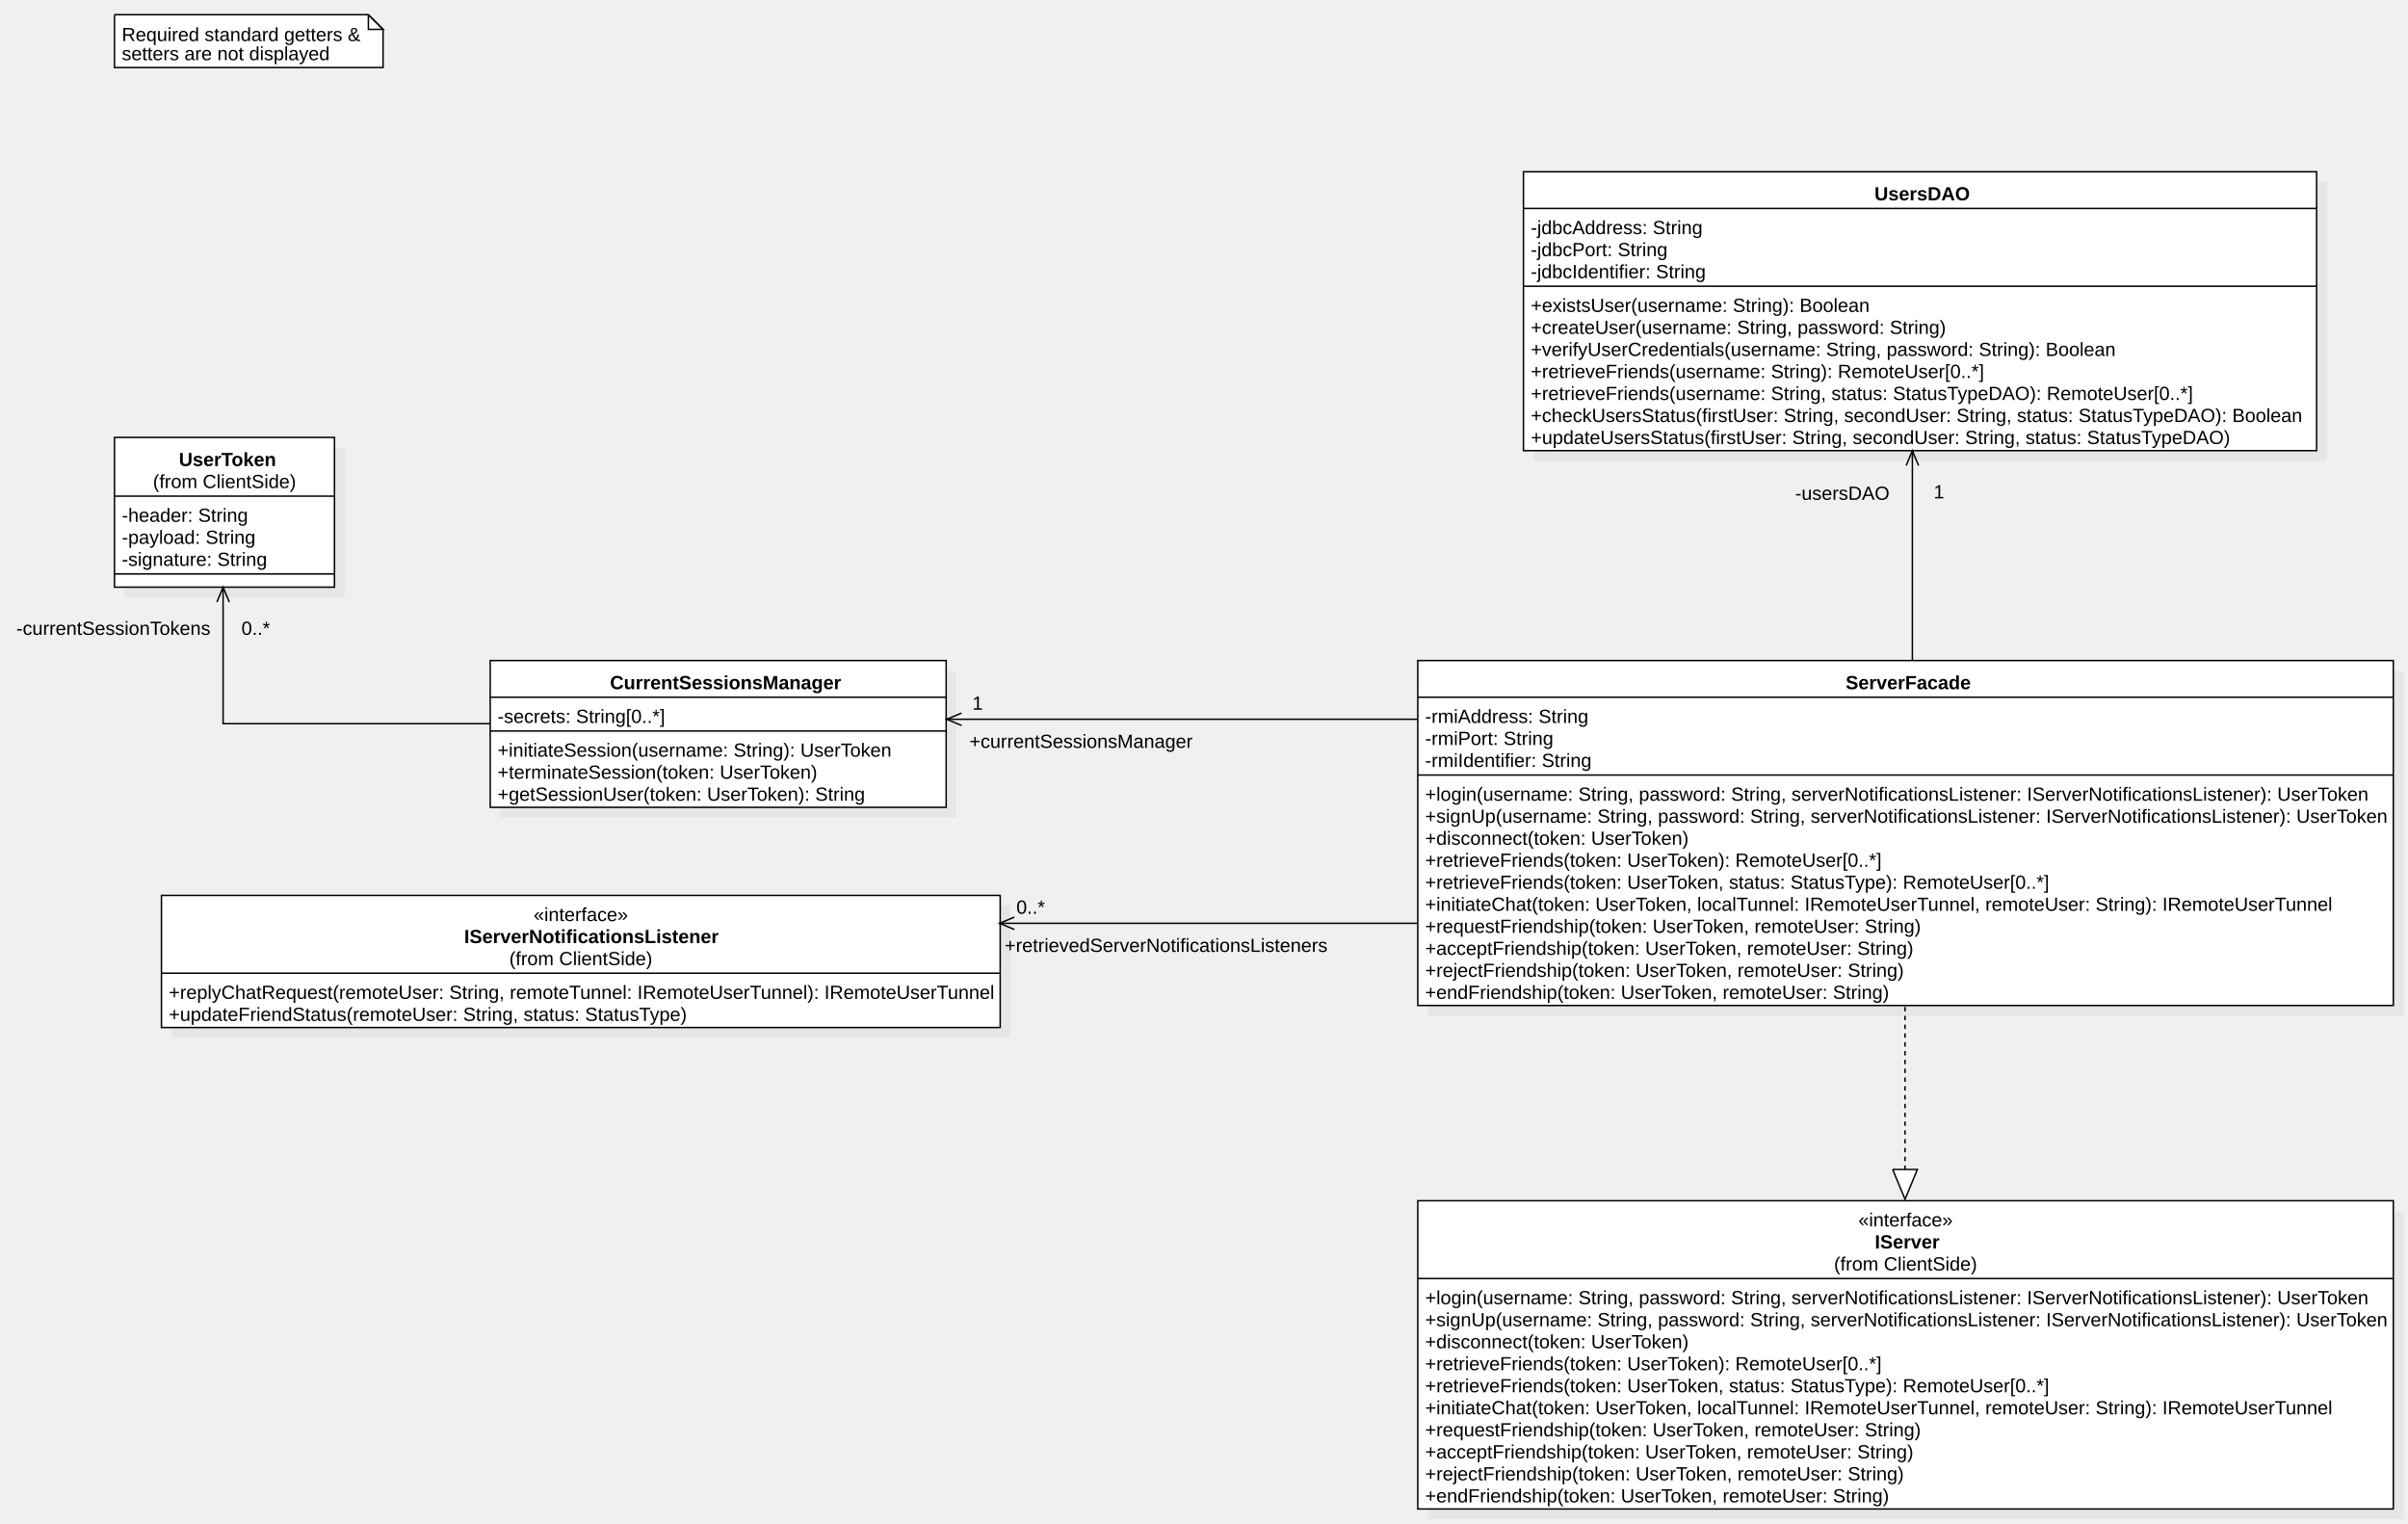
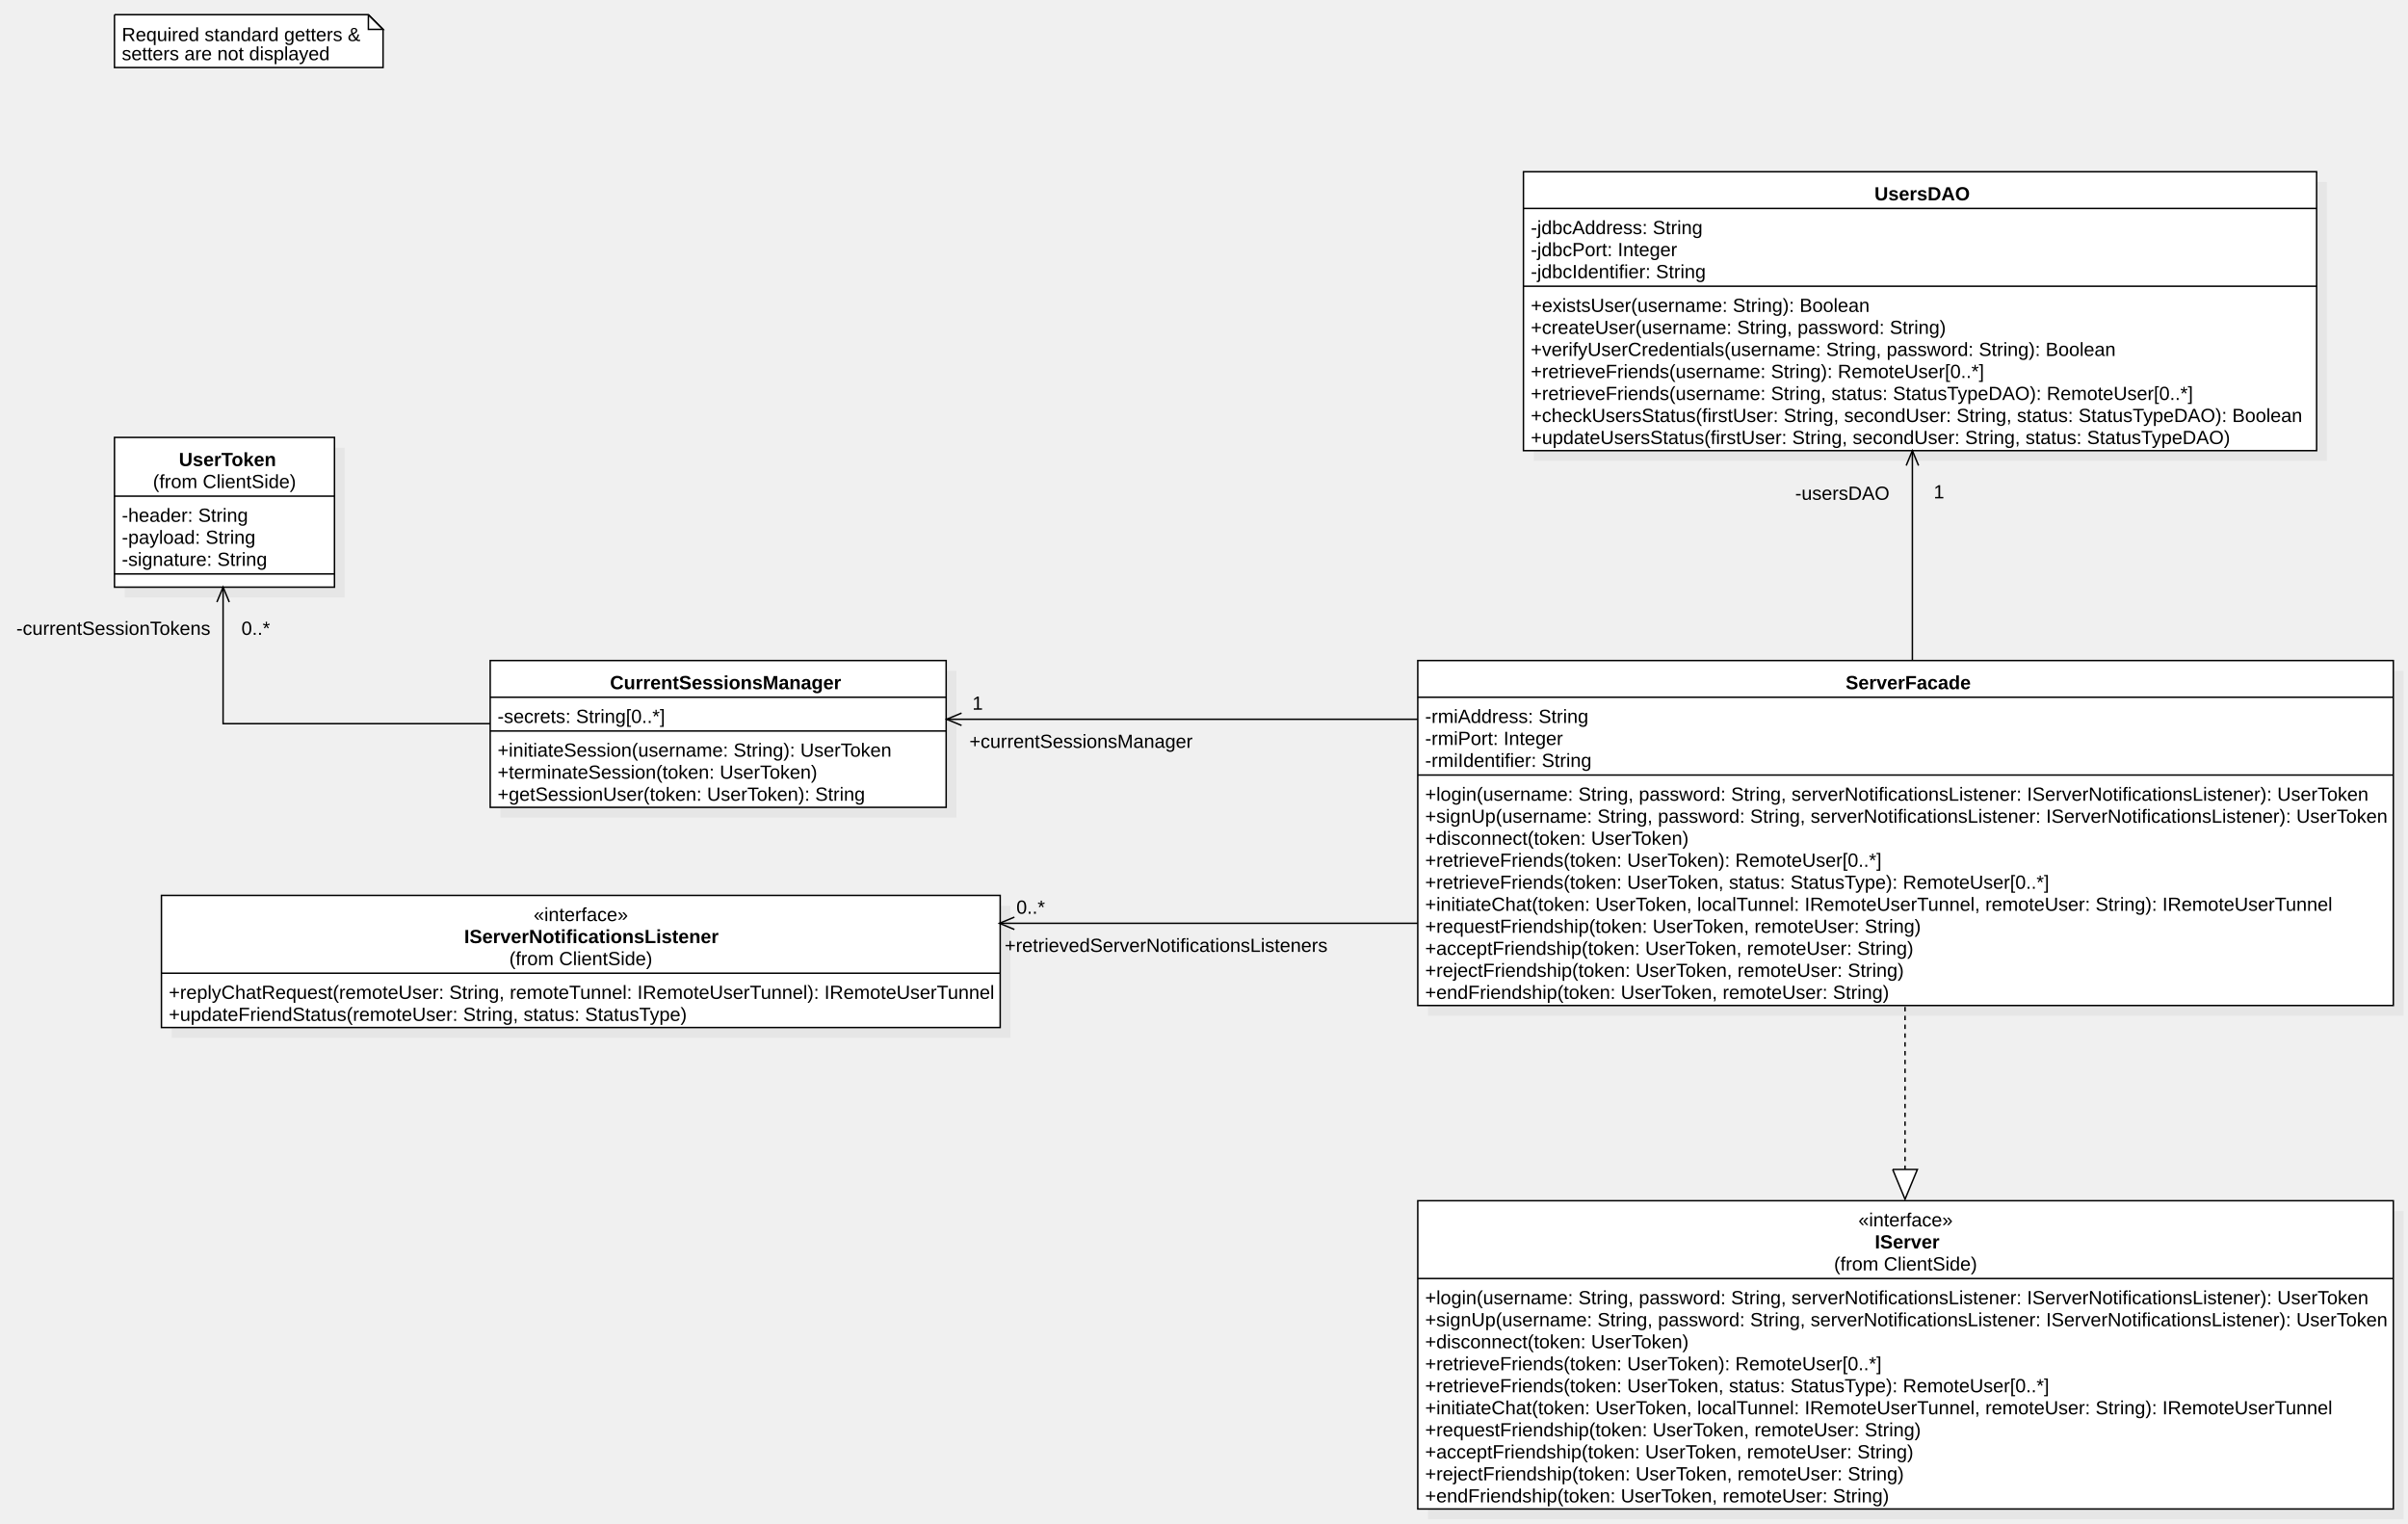
<svg xmlns="http://www.w3.org/2000/svg" version="1.1" width="1640.694" height="1038">
  <defs />
  <g>
    <g transform="translate(-106,-30) scale(1,1)">
      <rect fill="#C0C0C0" stroke="none" x="1079" y="487" width="664.694" height="235" opacity="0.2" />
    </g>
    <g transform="translate(-106,-30) scale(1,1)">
      <rect fill="#ffffff" stroke="none" x="1072" y="480" width="664.694" height="235" />
    </g>
    <g transform="translate(-106,-30) scale(1,1)">
      <path fill="none" stroke="#000000" d="M 1072 480 L 1736.694 480 L 1736.694 715 L 1072 715 L 1072 480 Z Z" stroke-miterlimit="10" />
    </g>
    <g transform="translate(-106,-30) scale(1,1)">
      <path fill="none" stroke="#000000" d="M 1072 505 L 1736.694 505" stroke-miterlimit="10" />
    </g>
    <g transform="translate(-106,-30) scale(1,1)">
      <path fill="none" stroke="#000000" d="M 1072 558 L 1736.694 558" stroke-miterlimit="10" />
    </g>
    <g transform="translate(-106,-30) scale(1,1)">
      <g>
        <path fill="none" stroke="none" />
        <text fill="#000000" stroke="none" font-family="Arial" font-size="13px" font-style="normal" font-weight="bold" text-decoration="none" x="1363.522" y="499.5">ServerFacade</text>
      </g>
    </g>
    <g transform="translate(-106,-30) scale(1,1)">
      <g>
        <path fill="none" stroke="none" />
        <text fill="#000000" stroke="none" font-family="Arial" font-size="13px" font-style="normal" font-weight="normal" text-decoration="none" x="1077" y="522.5">-rmiAddress: String</text>
      </g>
    </g>
    <g transform="translate(-106,-30) scale(1,1)">
      <g>
        <path fill="none" stroke="none" />
-         <text fill="#000000" stroke="none" font-family="Arial" font-size="13px" font-style="normal" font-weight="normal" text-decoration="none" x="1077" y="537.5">-rmiPort: String</text>
+         <text fill="#000000" stroke="none" font-family="Arial" font-size="13px" font-style="normal" font-weight="normal" text-decoration="none" x="1077" y="537.5">-rmiPort: Integer</text>
      </g>
    </g>
    <g transform="translate(-106,-30) scale(1,1)">
      <g>
        <path fill="none" stroke="none" />
        <text fill="#000000" stroke="none" font-family="Arial" font-size="13px" font-style="normal" font-weight="normal" text-decoration="none" x="1077" y="552.5">-rmiIdentifier: String</text>
      </g>
    </g>
    <g transform="translate(-106,-30) scale(1,1)">
      <g>
        <path fill="none" stroke="none" />
        <text fill="#000000" stroke="none" font-family="Arial" font-size="13px" font-style="normal" font-weight="normal" text-decoration="none" x="1077" y="575.5">+login(username: String, password: String, serverNotificationsListener: IServerNotificationsListener): UserToken</text>
      </g>
    </g>
    <g transform="translate(-106,-30) scale(1,1)">
      <g>
        <path fill="none" stroke="none" />
        <text fill="#000000" stroke="none" font-family="Arial" font-size="13px" font-style="normal" font-weight="normal" text-decoration="none" x="1077" y="590.5">+signUp(username: String, password: String, serverNotificationsListener: IServerNotificationsListener): UserToken</text>
      </g>
    </g>
    <g transform="translate(-106,-30) scale(1,1)">
      <g>
        <path fill="none" stroke="none" />
        <text fill="#000000" stroke="none" font-family="Arial" font-size="13px" font-style="normal" font-weight="normal" text-decoration="none" x="1077" y="605.5">+disconnect(token: UserToken)</text>
      </g>
    </g>
    <g transform="translate(-106,-30) scale(1,1)">
      <g>
        <path fill="none" stroke="none" />
        <text fill="#000000" stroke="none" font-family="Arial" font-size="13px" font-style="normal" font-weight="normal" text-decoration="none" x="1077" y="620.5">+retrieveFriends(token: UserToken): RemoteUser[0..*]</text>
      </g>
    </g>
    <g transform="translate(-106,-30) scale(1,1)">
      <g>
        <path fill="none" stroke="none" />
        <text fill="#000000" stroke="none" font-family="Arial" font-size="13px" font-style="normal" font-weight="normal" text-decoration="none" x="1077" y="635.5">+retrieveFriends(token: UserToken, status: StatusType): RemoteUser[0..*]</text>
      </g>
    </g>
    <g transform="translate(-106,-30) scale(1,1)">
      <g>
        <path fill="none" stroke="none" />
        <text fill="#000000" stroke="none" font-family="Arial" font-size="13px" font-style="normal" font-weight="normal" text-decoration="none" x="1077" y="650.5">+initiateChat(token: UserToken, localTunnel: IRemoteUserTunnel, remoteUser: String): IRemoteUserTunnel</text>
      </g>
    </g>
    <g transform="translate(-106,-30) scale(1,1)">
      <g>
        <path fill="none" stroke="none" />
        <text fill="#000000" stroke="none" font-family="Arial" font-size="13px" font-style="normal" font-weight="normal" text-decoration="none" x="1077" y="665.5">+requestFriendship(token: UserToken, remoteUser: String)</text>
      </g>
    </g>
    <g transform="translate(-106,-30) scale(1,1)">
      <g>
        <path fill="none" stroke="none" />
        <text fill="#000000" stroke="none" font-family="Arial" font-size="13px" font-style="normal" font-weight="normal" text-decoration="none" x="1077" y="680.5">+acceptFriendship(token: UserToken, remoteUser: String)</text>
      </g>
    </g>
    <g transform="translate(-106,-30) scale(1,1)">
      <g>
        <path fill="none" stroke="none" />
        <text fill="#000000" stroke="none" font-family="Arial" font-size="13px" font-style="normal" font-weight="normal" text-decoration="none" x="1077" y="695.5">+rejectFriendship(token: UserToken, remoteUser: String)</text>
      </g>
    </g>
    <g transform="translate(-106,-30) scale(1,1)">
      <g>
        <path fill="none" stroke="none" />
        <text fill="#000000" stroke="none" font-family="Arial" font-size="13px" font-style="normal" font-weight="normal" text-decoration="none" x="1077" y="710.5">+endFriendship(token: UserToken, remoteUser: String)</text>
      </g>
    </g>
    <g transform="translate(-106,-30) scale(1,1)">
      <rect fill="#C0C0C0" stroke="none" x="447" y="487" width="310.666" height="100" opacity="0.2" />
    </g>
    <g transform="translate(-106,-30) scale(1,1)">
      <rect fill="#ffffff" stroke="none" x="440" y="480" width="310.666" height="100" />
    </g>
    <g transform="translate(-106,-30) scale(1,1)">
      <path fill="none" stroke="#000000" d="M 440 480 L 750.666 480 L 750.666 580 L 440 580 L 440 480 Z Z" stroke-miterlimit="10" />
    </g>
    <g transform="translate(-106,-30) scale(1,1)">
      <path fill="none" stroke="#000000" d="M 440 505 L 750.666 505" stroke-miterlimit="10" />
    </g>
    <g transform="translate(-106,-30) scale(1,1)">
      <path fill="none" stroke="#000000" d="M 440 528 L 750.666 528" stroke-miterlimit="10" />
    </g>
    <g transform="translate(-106,-30) scale(1,1)">
      <g>
        <path fill="none" stroke="none" />
        <text fill="#000000" stroke="none" font-family="Arial" font-size="13px" font-style="normal" font-weight="bold" text-decoration="none" x="521.63" y="499.5">CurrentSessionsManager</text>
      </g>
    </g>
    <g transform="translate(-106,-30) scale(1,1)">
      <g>
        <path fill="none" stroke="none" />
        <text fill="#000000" stroke="none" font-family="Arial" font-size="13px" font-style="normal" font-weight="normal" text-decoration="none" x="445" y="522.5">-secrets: String[0..*]</text>
      </g>
    </g>
    <g transform="translate(-106,-30) scale(1,1)">
      <g>
        <path fill="none" stroke="none" />
        <text fill="#000000" stroke="none" font-family="Arial" font-size="13px" font-style="normal" font-weight="normal" text-decoration="none" x="445" y="545.5">+initiateSession(username: String): UserToken</text>
      </g>
    </g>
    <g transform="translate(-106,-30) scale(1,1)">
      <g>
        <path fill="none" stroke="none" />
        <text fill="#000000" stroke="none" font-family="Arial" font-size="13px" font-style="normal" font-weight="normal" text-decoration="none" x="445" y="560.5">+terminateSession(token: UserToken)</text>
      </g>
    </g>
    <g transform="translate(-106,-30) scale(1,1)">
      <g>
        <path fill="none" stroke="none" />
        <text fill="#000000" stroke="none" font-family="Arial" font-size="13px" font-style="normal" font-weight="normal" text-decoration="none" x="445" y="575.5">+getSessionUser(token: UserToken): String</text>
      </g>
    </g>
    <g transform="translate(-106,-30) scale(1,1)">
      <rect fill="#C0C0C0" stroke="none" x="191" y="335" width="149.899" height="102" opacity="0.2" />
    </g>
    <g transform="translate(-106,-30) scale(1,1)">
      <rect fill="#ffffff" stroke="none" x="184" y="328" width="149.899" height="102" />
    </g>
    <g transform="translate(-106,-30) scale(1,1)">
      <path fill="none" stroke="#000000" d="M 184 328 L 333.899 328 L 333.899 430 L 184 430 L 184 328 Z Z" stroke-miterlimit="10" />
    </g>
    <g transform="translate(-106,-30) scale(1,1)">
      <path fill="none" stroke="#000000" d="M 184 368 L 333.899 368" stroke-miterlimit="10" />
    </g>
    <g transform="translate(-106,-30) scale(1,1)">
      <path fill="none" stroke="#000000" d="M 184 421 L 333.899 421" stroke-miterlimit="10" />
    </g>
    <g transform="translate(-106,-30) scale(1,1)">
      <g>
        <path fill="none" stroke="none" />
        <text fill="#000000" stroke="none" font-family="Arial" font-size="13px" font-style="normal" font-weight="bold" text-decoration="none" x="227.881" y="347.5">UserToken</text>
      </g>
    </g>
    <g transform="translate(-106,-30) scale(1,1)">
      <g>
        <path fill="none" stroke="none" />
        <text fill="#000000" stroke="none" font-family="Arial" font-size="13px" font-style="normal" font-weight="normal" text-decoration="none" x="210.187" y="362.5">(from ClientSide)</text>
      </g>
    </g>
    <g transform="translate(-106,-30) scale(1,1)">
      <g>
        <path fill="none" stroke="none" />
        <text fill="#000000" stroke="none" font-family="Arial" font-size="13px" font-style="normal" font-weight="normal" text-decoration="none" x="189" y="385.5">-header: String</text>
      </g>
    </g>
    <g transform="translate(-106,-30) scale(1,1)">
      <g>
        <path fill="none" stroke="none" />
        <text fill="#000000" stroke="none" font-family="Arial" font-size="13px" font-style="normal" font-weight="normal" text-decoration="none" x="189" y="400.5">-payload: String</text>
      </g>
    </g>
    <g transform="translate(-106,-30) scale(1,1)">
      <g>
        <path fill="none" stroke="none" />
        <text fill="#000000" stroke="none" font-family="Arial" font-size="13px" font-style="normal" font-weight="normal" text-decoration="none" x="189" y="415.5">-signature: String</text>
      </g>
    </g>
    <g transform="translate(-106,-30) scale(1,1)">
      <path fill="none" stroke="#000000" d="M 440 523 L 258 523 L 258 430" stroke-miterlimit="10" />
    </g>
    <g transform="translate(-106,-30) scale(1,1)">
      <path fill="none" stroke="#000000" d="M 262.21 440.163 L 258 430 L 253.79 440.163" stroke-miterlimit="10" />
    </g>
    <g transform="translate(-106,-30) scale(1,1)">
      <g>
        <path fill="none" stroke="none" />
        <text fill="#000000" stroke="none" font-family="Arial" font-size="13px" font-style="normal" font-weight="normal" text-decoration="none" x="117.131" y="462.5">-currentSessionTokens</text>
      </g>
    </g>
    <g transform="translate(-106,-30) scale(1,1)">
      <g>
        <path fill="none" stroke="none" />
        <text fill="#000000" stroke="none" font-family="Arial" font-size="13px" font-style="normal" font-weight="normal" text-decoration="none" x="270.5" y="462.5">0..*</text>
      </g>
    </g>
    <g transform="translate(-106,-30) scale(1,1)">
      <rect fill="#C0C0C0" stroke="none" x="1151" y="154" width="540.432" height="190" opacity="0.2" />
    </g>
    <g transform="translate(-106,-30) scale(1,1)">
      <rect fill="#ffffff" stroke="none" x="1144" y="147" width="540.432" height="190" />
    </g>
    <g transform="translate(-106,-30) scale(1,1)">
      <path fill="none" stroke="#000000" d="M 1144 147 L 1684.432 147 L 1684.432 337 L 1144 337 L 1144 147 Z Z" stroke-miterlimit="10" />
    </g>
    <g transform="translate(-106,-30) scale(1,1)">
      <path fill="none" stroke="#000000" d="M 1144 172 L 1684.432 172" stroke-miterlimit="10" />
    </g>
    <g transform="translate(-106,-30) scale(1,1)">
      <path fill="none" stroke="#000000" d="M 1144 225 L 1684.432 225" stroke-miterlimit="10" />
    </g>
    <g transform="translate(-106,-30) scale(1,1)">
      <g>
        <path fill="none" stroke="none" />
        <text fill="#000000" stroke="none" font-family="Arial" font-size="13px" font-style="normal" font-weight="bold" text-decoration="none" x="1383.157" y="166.5">UsersDAO</text>
      </g>
    </g>
    <g transform="translate(-106,-30) scale(1,1)">
      <g>
        <path fill="none" stroke="none" />
        <text fill="#000000" stroke="none" font-family="Arial" font-size="13px" font-style="normal" font-weight="normal" text-decoration="none" x="1149" y="189.5">-jdbcAddress: String</text>
      </g>
    </g>
    <g transform="translate(-106,-30) scale(1,1)">
      <g>
        <path fill="none" stroke="none" />
-         <text fill="#000000" stroke="none" font-family="Arial" font-size="13px" font-style="normal" font-weight="normal" text-decoration="none" x="1149" y="204.5">-jdbcPort: String</text>
+         <text fill="#000000" stroke="none" font-family="Arial" font-size="13px" font-style="normal" font-weight="normal" text-decoration="none" x="1149" y="204.5">-jdbcPort: Integer</text>
      </g>
    </g>
    <g transform="translate(-106,-30) scale(1,1)">
      <g>
        <path fill="none" stroke="none" />
        <text fill="#000000" stroke="none" font-family="Arial" font-size="13px" font-style="normal" font-weight="normal" text-decoration="none" x="1149" y="219.5">-jdbcIdentifier: String</text>
      </g>
    </g>
    <g transform="translate(-106,-30) scale(1,1)">
      <g>
        <path fill="none" stroke="none" />
        <text fill="#000000" stroke="none" font-family="Arial" font-size="13px" font-style="normal" font-weight="normal" text-decoration="none" x="1149" y="242.5">+existsUser(username: String): Boolean</text>
      </g>
    </g>
    <g transform="translate(-106,-30) scale(1,1)">
      <g>
        <path fill="none" stroke="none" />
        <text fill="#000000" stroke="none" font-family="Arial" font-size="13px" font-style="normal" font-weight="normal" text-decoration="none" x="1149" y="257.5">+createUser(username: String, password: String)</text>
      </g>
    </g>
    <g transform="translate(-106,-30) scale(1,1)">
      <g>
        <path fill="none" stroke="none" />
        <text fill="#000000" stroke="none" font-family="Arial" font-size="13px" font-style="normal" font-weight="normal" text-decoration="none" x="1149" y="272.5">+verifyUserCredentials(username: String, password: String): Boolean</text>
      </g>
    </g>
    <g transform="translate(-106,-30) scale(1,1)">
      <g>
        <path fill="none" stroke="none" />
        <text fill="#000000" stroke="none" font-family="Arial" font-size="13px" font-style="normal" font-weight="normal" text-decoration="none" x="1149" y="287.5">+retrieveFriends(username: String): RemoteUser[0..*]</text>
      </g>
    </g>
    <g transform="translate(-106,-30) scale(1,1)">
      <g>
        <path fill="none" stroke="none" />
        <text fill="#000000" stroke="none" font-family="Arial" font-size="13px" font-style="normal" font-weight="normal" text-decoration="none" x="1149" y="302.5">+retrieveFriends(username: String, status: StatusTypeDAO): RemoteUser[0..*]</text>
      </g>
    </g>
    <g transform="translate(-106,-30) scale(1,1)">
      <g>
        <path fill="none" stroke="none" />
        <text fill="#000000" stroke="none" font-family="Arial" font-size="13px" font-style="normal" font-weight="normal" text-decoration="none" x="1149" y="317.5">+checkUsersStatus(firstUser: String, secondUser: String, status: StatusTypeDAO): Boolean</text>
      </g>
    </g>
    <g transform="translate(-106,-30) scale(1,1)">
      <g>
        <path fill="none" stroke="none" />
        <text fill="#000000" stroke="none" font-family="Arial" font-size="13px" font-style="normal" font-weight="normal" text-decoration="none" x="1149" y="332.5">+updateUsersStatus(firstUser: String, secondUser: String, status: StatusTypeDAO)</text>
      </g>
    </g>
    <g transform="translate(-106,-30) scale(1,1)">
      <path fill="none" stroke="#000000" d="M 1072 520 L 751 520" stroke-miterlimit="10" />
    </g>
    <g transform="translate(-106,-30) scale(1,1)">
      <path fill="none" stroke="#000000" d="M 761.163 515.79 L 751 520 L 761.163 524.21" stroke-miterlimit="10" />
    </g>
    <g transform="translate(-106,-30) scale(1,1)">
      <g>
        <path fill="none" stroke="none" />
        <text fill="#000000" stroke="none" font-family="Arial" font-size="13px" font-style="normal" font-weight="normal" text-decoration="none" x="766.5" y="539.5">+currentSessionsManager</text>
      </g>
    </g>
    <g transform="translate(-106,-30) scale(1,1)">
      <g>
        <path fill="none" stroke="none" />
        <text fill="#000000" stroke="none" font-family="Arial" font-size="13px" font-style="normal" font-weight="normal" text-decoration="none" x="768.5" y="513.5">1</text>
      </g>
    </g>
    <g transform="translate(-106,-30) scale(1,1)">
      <path fill="none" stroke="#000000" d="M 1409 480 L 1409 337" stroke-miterlimit="10" />
    </g>
    <g transform="translate(-106,-30) scale(1,1)">
      <path fill="none" stroke="#000000" d="M 1413.21 347.163 L 1409 337 L 1404.79 347.163" stroke-miterlimit="10" />
    </g>
    <g transform="translate(-106,-30) scale(1,1)">
      <g>
        <path fill="none" stroke="none" />
        <text fill="#000000" stroke="none" font-family="Arial" font-size="13px" font-style="normal" font-weight="normal" text-decoration="none" x="1329.131" y="370.5">-usersDAO</text>
      </g>
    </g>
    <g transform="translate(-106,-30) scale(1,1)">
      <g>
        <path fill="none" stroke="none" />
        <text fill="#000000" stroke="none" font-family="Arial" font-size="13px" font-style="normal" font-weight="normal" text-decoration="none" x="1423.5" y="369.5">1</text>
      </g>
    </g>
    <g transform="translate(-106,-30) scale(1,1)">
      <rect fill="#C0C0C0" stroke="none" x="1079" y="855" width="664.694" height="210" opacity="0.2" />
    </g>
    <g transform="translate(-106,-30) scale(1,1)">
      <rect fill="#ffffff" stroke="none" x="1072" y="848" width="664.694" height="210" />
    </g>
    <g transform="translate(-106,-30) scale(1,1)">
      <path fill="none" stroke="#000000" d="M 1072 848 L 1736.694 848 L 1736.694 1058 L 1072 1058 L 1072 848 Z Z" stroke-miterlimit="10" />
    </g>
    <g transform="translate(-106,-30) scale(1,1)">
      <path fill="none" stroke="#000000" d="M 1072 901 L 1736.694 901" stroke-miterlimit="10" />
    </g>
    <g transform="translate(-106,-30) scale(1,1)">
      <g>
        <path fill="none" stroke="none" />
        <text fill="#000000" stroke="none" font-family="Arial" font-size="13px" font-style="normal" font-weight="normal" text-decoration="none" x="1372.187" y="865.5">«interface»</text>
      </g>
    </g>
    <g transform="translate(-106,-30) scale(1,1)">
      <g>
        <path fill="none" stroke="none" />
        <text fill="#000000" stroke="none" font-family="Arial" font-size="13px" font-style="normal" font-weight="bold" text-decoration="none" x="1383.396" y="880.5">IServer</text>
      </g>
    </g>
    <g transform="translate(-106,-30) scale(1,1)">
      <g>
        <path fill="none" stroke="none" />
        <text fill="#000000" stroke="none" font-family="Arial" font-size="13px" font-style="normal" font-weight="normal" text-decoration="none" x="1355.584" y="895.5">(from ClientSide)</text>
      </g>
    </g>
    <g transform="translate(-106,-30) scale(1,1)">
      <g>
        <path fill="none" stroke="none" />
        <text fill="#000000" stroke="none" font-family="Arial" font-size="13px" font-style="normal" font-weight="normal" text-decoration="none" x="1077" y="918.5">+login(username: String, password: String, serverNotificationsListener: IServerNotificationsListener): UserToken</text>
      </g>
    </g>
    <g transform="translate(-106,-30) scale(1,1)">
      <g>
        <path fill="none" stroke="none" />
        <text fill="#000000" stroke="none" font-family="Arial" font-size="13px" font-style="normal" font-weight="normal" text-decoration="none" x="1077" y="933.5">+signUp(username: String, password: String, serverNotificationsListener: IServerNotificationsListener): UserToken</text>
      </g>
    </g>
    <g transform="translate(-106,-30) scale(1,1)">
      <g>
        <path fill="none" stroke="none" />
        <text fill="#000000" stroke="none" font-family="Arial" font-size="13px" font-style="normal" font-weight="normal" text-decoration="none" x="1077" y="948.5">+disconnect(token: UserToken)</text>
      </g>
    </g>
    <g transform="translate(-106,-30) scale(1,1)">
      <g>
        <path fill="none" stroke="none" />
        <text fill="#000000" stroke="none" font-family="Arial" font-size="13px" font-style="normal" font-weight="normal" text-decoration="none" x="1077" y="963.5">+retrieveFriends(token: UserToken): RemoteUser[0..*]</text>
      </g>
    </g>
    <g transform="translate(-106,-30) scale(1,1)">
      <g>
        <path fill="none" stroke="none" />
        <text fill="#000000" stroke="none" font-family="Arial" font-size="13px" font-style="normal" font-weight="normal" text-decoration="none" x="1077" y="978.5">+retrieveFriends(token: UserToken, status: StatusType): RemoteUser[0..*]</text>
      </g>
    </g>
    <g transform="translate(-106,-30) scale(1,1)">
      <g>
        <path fill="none" stroke="none" />
        <text fill="#000000" stroke="none" font-family="Arial" font-size="13px" font-style="normal" font-weight="normal" text-decoration="none" x="1077" y="993.5">+initiateChat(token: UserToken, localTunnel: IRemoteUserTunnel, remoteUser: String): IRemoteUserTunnel</text>
      </g>
    </g>
    <g transform="translate(-106,-30) scale(1,1)">
      <g>
        <path fill="none" stroke="none" />
        <text fill="#000000" stroke="none" font-family="Arial" font-size="13px" font-style="normal" font-weight="normal" text-decoration="none" x="1077" y="1008.5">+requestFriendship(token: UserToken, remoteUser: String)</text>
      </g>
    </g>
    <g transform="translate(-106,-30) scale(1,1)">
      <g>
        <path fill="none" stroke="none" />
        <text fill="#000000" stroke="none" font-family="Arial" font-size="13px" font-style="normal" font-weight="normal" text-decoration="none" x="1077" y="1023.5">+acceptFriendship(token: UserToken, remoteUser: String)</text>
      </g>
    </g>
    <g transform="translate(-106,-30) scale(1,1)">
      <g>
        <path fill="none" stroke="none" />
        <text fill="#000000" stroke="none" font-family="Arial" font-size="13px" font-style="normal" font-weight="normal" text-decoration="none" x="1077" y="1038.5">+rejectFriendship(token: UserToken, remoteUser: String)</text>
      </g>
    </g>
    <g transform="translate(-106,-30) scale(1,1)">
      <g>
        <path fill="none" stroke="none" />
        <text fill="#000000" stroke="none" font-family="Arial" font-size="13px" font-style="normal" font-weight="normal" text-decoration="none" x="1077" y="1053.5">+endFriendship(token: UserToken, remoteUser: String)</text>
      </g>
    </g>
    <g transform="translate(-106,-30) scale(1,1)">
      <path fill="none" stroke="#000000" d="M 1404 716 L 1404 847" stroke-miterlimit="10" stroke-dasharray="3" />
    </g>
    <g transform="translate(-106,-30) scale(1,1)">
      <path fill="#FFFFFF" stroke="none" d="M 1395.581 826.675 L 1404 847 L 1412.419 826.675" />
    </g>
    <g transform="translate(-106,-30) scale(1,1)">
      <path fill="none" stroke="#000000" d="M 1395.581 826.675 L 1404 847 L 1412.419 826.675 L 1395.581 826.675" stroke-miterlimit="10" />
    </g>
    <g transform="translate(-106,-30) scale(1,1)">
      <rect fill="#C0C0C0" stroke="none" x="223" y="647" width="571.485" height="90" opacity="0.2" />
    </g>
    <g transform="translate(-106,-30) scale(1,1)">
      <rect fill="#ffffff" stroke="none" x="216" y="640" width="571.485" height="90" />
    </g>
    <g transform="translate(-106,-30) scale(1,1)">
      <path fill="none" stroke="#000000" d="M 216 640 L 787.485 640 L 787.485 730 L 216 730 L 216 640 Z Z" stroke-miterlimit="10" />
    </g>
    <g transform="translate(-106,-30) scale(1,1)">
      <path fill="none" stroke="#000000" d="M 216 693 L 787.485 693" stroke-miterlimit="10" />
    </g>
    <g transform="translate(-106,-30) scale(1,1)">
      <g>
        <path fill="none" stroke="none" />
        <text fill="#000000" stroke="none" font-family="Arial" font-size="13px" font-style="normal" font-weight="normal" text-decoration="none" x="469.582" y="657.5">«interface»</text>
      </g>
    </g>
    <g transform="translate(-106,-30) scale(1,1)">
      <g>
        <path fill="none" stroke="none" />
        <text fill="#000000" stroke="none" font-family="Arial" font-size="13px" font-style="normal" font-weight="bold" text-decoration="none" x="422.263" y="672.5">IServerNotificationsListener</text>
      </g>
    </g>
    <g transform="translate(-106,-30) scale(1,1)">
      <g>
        <path fill="none" stroke="none" />
        <text fill="#000000" stroke="none" font-family="Arial" font-size="13px" font-style="normal" font-weight="normal" text-decoration="none" x="452.98" y="687.5">(from ClientSide)</text>
      </g>
    </g>
    <g transform="translate(-106,-30) scale(1,1)">
      <g>
        <path fill="none" stroke="none" />
        <text fill="#000000" stroke="none" font-family="Arial" font-size="13px" font-style="normal" font-weight="normal" text-decoration="none" x="221" y="710.5">+replyChatRequest(remoteUser: String, remoteTunnel: IRemoteUserTunnel): IRemoteUserTunnel</text>
      </g>
    </g>
    <g transform="translate(-106,-30) scale(1,1)">
      <g>
        <path fill="none" stroke="none" />
        <text fill="#000000" stroke="none" font-family="Arial" font-size="13px" font-style="normal" font-weight="normal" text-decoration="none" x="221" y="725.5">+updateFriendStatus(remoteUser: String, status: StatusType)</text>
      </g>
    </g>
    <g transform="translate(-106,-30) scale(1,1)">
      <path fill="none" stroke="#000000" d="M 1072 659 L 787 659" stroke-miterlimit="10" />
    </g>
    <g transform="translate(-106,-30) scale(1,1)">
      <path fill="none" stroke="#000000" d="M 797.163 654.79 L 787 659 L 797.163 663.21" stroke-miterlimit="10" />
    </g>
    <g transform="translate(-106,-30) scale(1,1)">
      <g>
        <path fill="none" stroke="none" />
        <text fill="#000000" stroke="none" font-family="Arial" font-size="13px" font-style="normal" font-weight="normal" text-decoration="none" x="790.5" y="678.5">+retrievedServerNotificationsListeners</text>
      </g>
    </g>
    <g transform="translate(-106,-30) scale(1,1)">
      <g>
        <path fill="none" stroke="none" />
        <text fill="#000000" stroke="none" font-family="Arial" font-size="13px" font-style="normal" font-weight="normal" text-decoration="none" x="798.5" y="652.5">0..*</text>
      </g>
    </g>
    <g transform="translate(-106,-30) scale(1,1)">
      <path fill="#ffffff" stroke="none" d="M 184 40 L 357 40 L 367 50 L 367 76 L 184 76 L 184 40" />
    </g>
    <g transform="translate(-106,-30) scale(1,1)">
      <path fill="none" stroke="#000000" d="M 184 40 L 357 40 L 367 50 L 367 76 L 184 76 L 184 40 L 184 40" stroke-miterlimit="10" />
    </g>
    <g transform="translate(-106,-30) scale(1,1)">
      <path fill="none" stroke="#000000" d="M 357 40 L 357 50 L 367 50 L 357 40" stroke-miterlimit="10" />
    </g>
    <g transform="translate(-106,-30) scale(1,1)">
      <g>
        <path fill="none" stroke="none" />
        <text fill="#000000" stroke="none" font-family="Arial" font-size="13px" font-style="normal" font-weight="normal" text-decoration="none" x="189" y="58">Required standard getters &amp;</text>
        <text fill="#000000" stroke="none" font-family="Arial" font-size="13px" font-style="normal" font-weight="normal" text-decoration="none" x="189" y="71">setters are not displayed</text>
      </g>
    </g>
  </g>
</svg>
